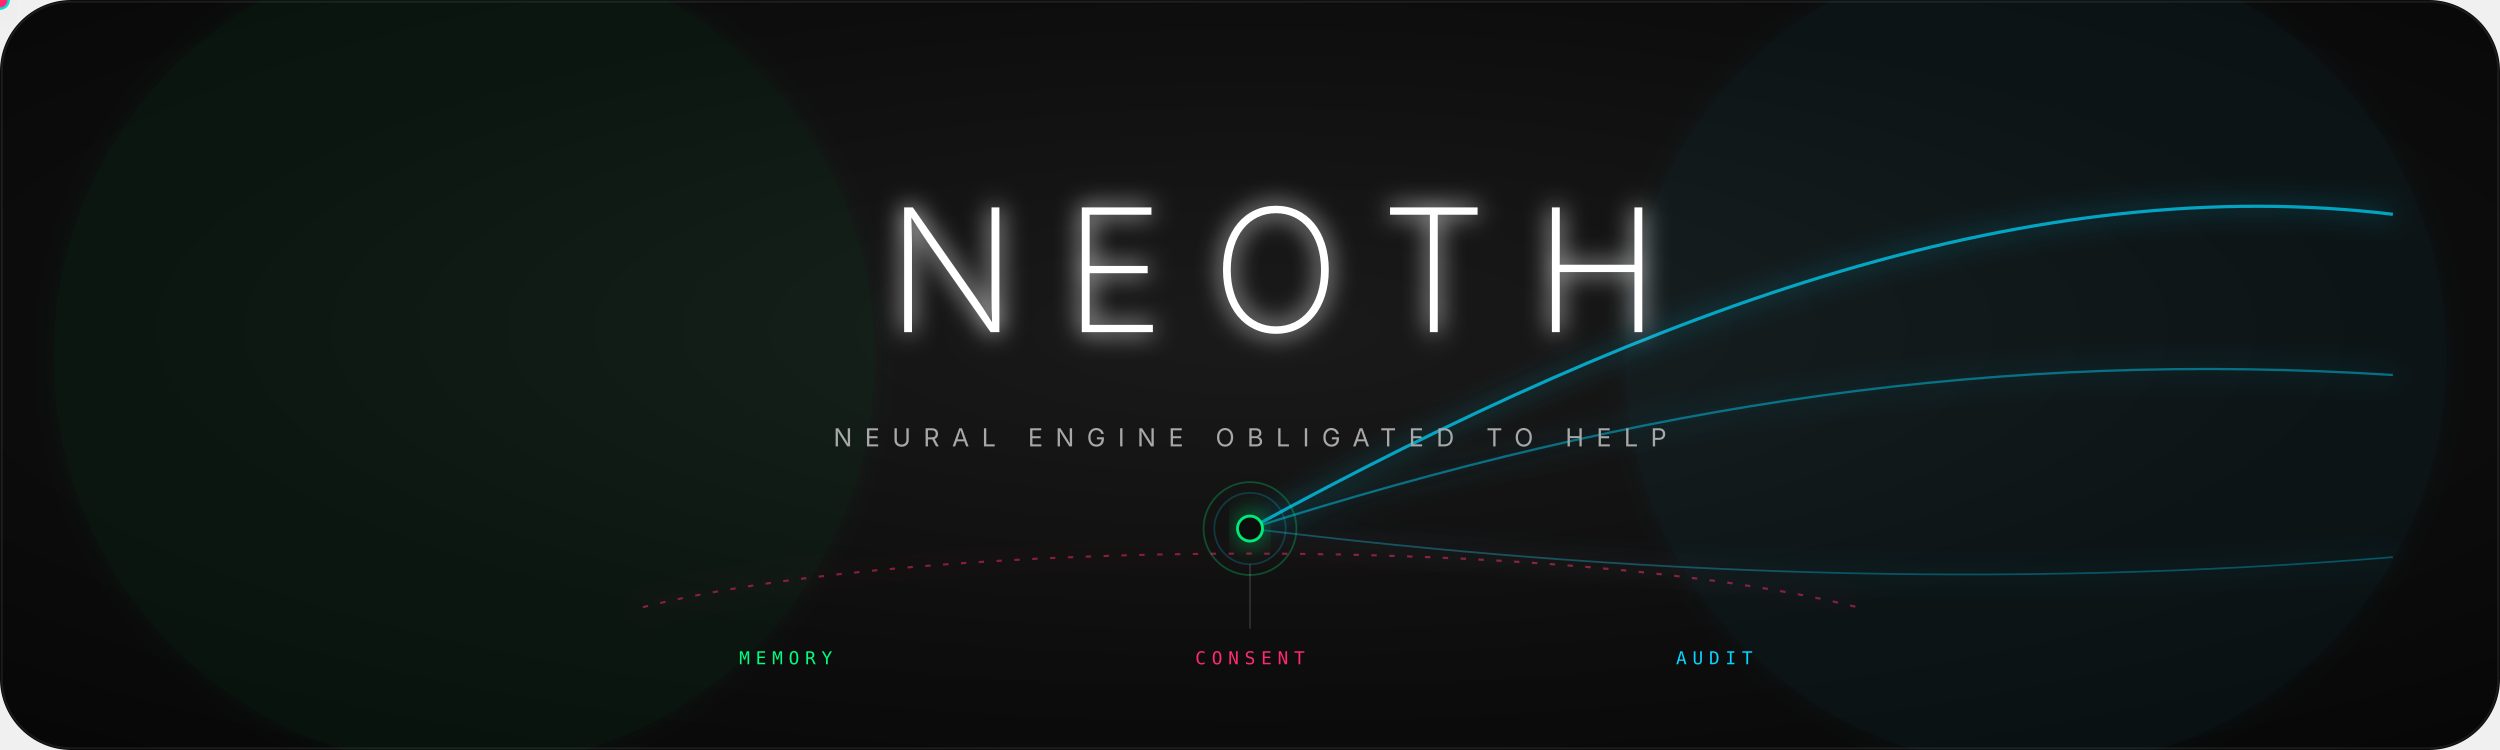
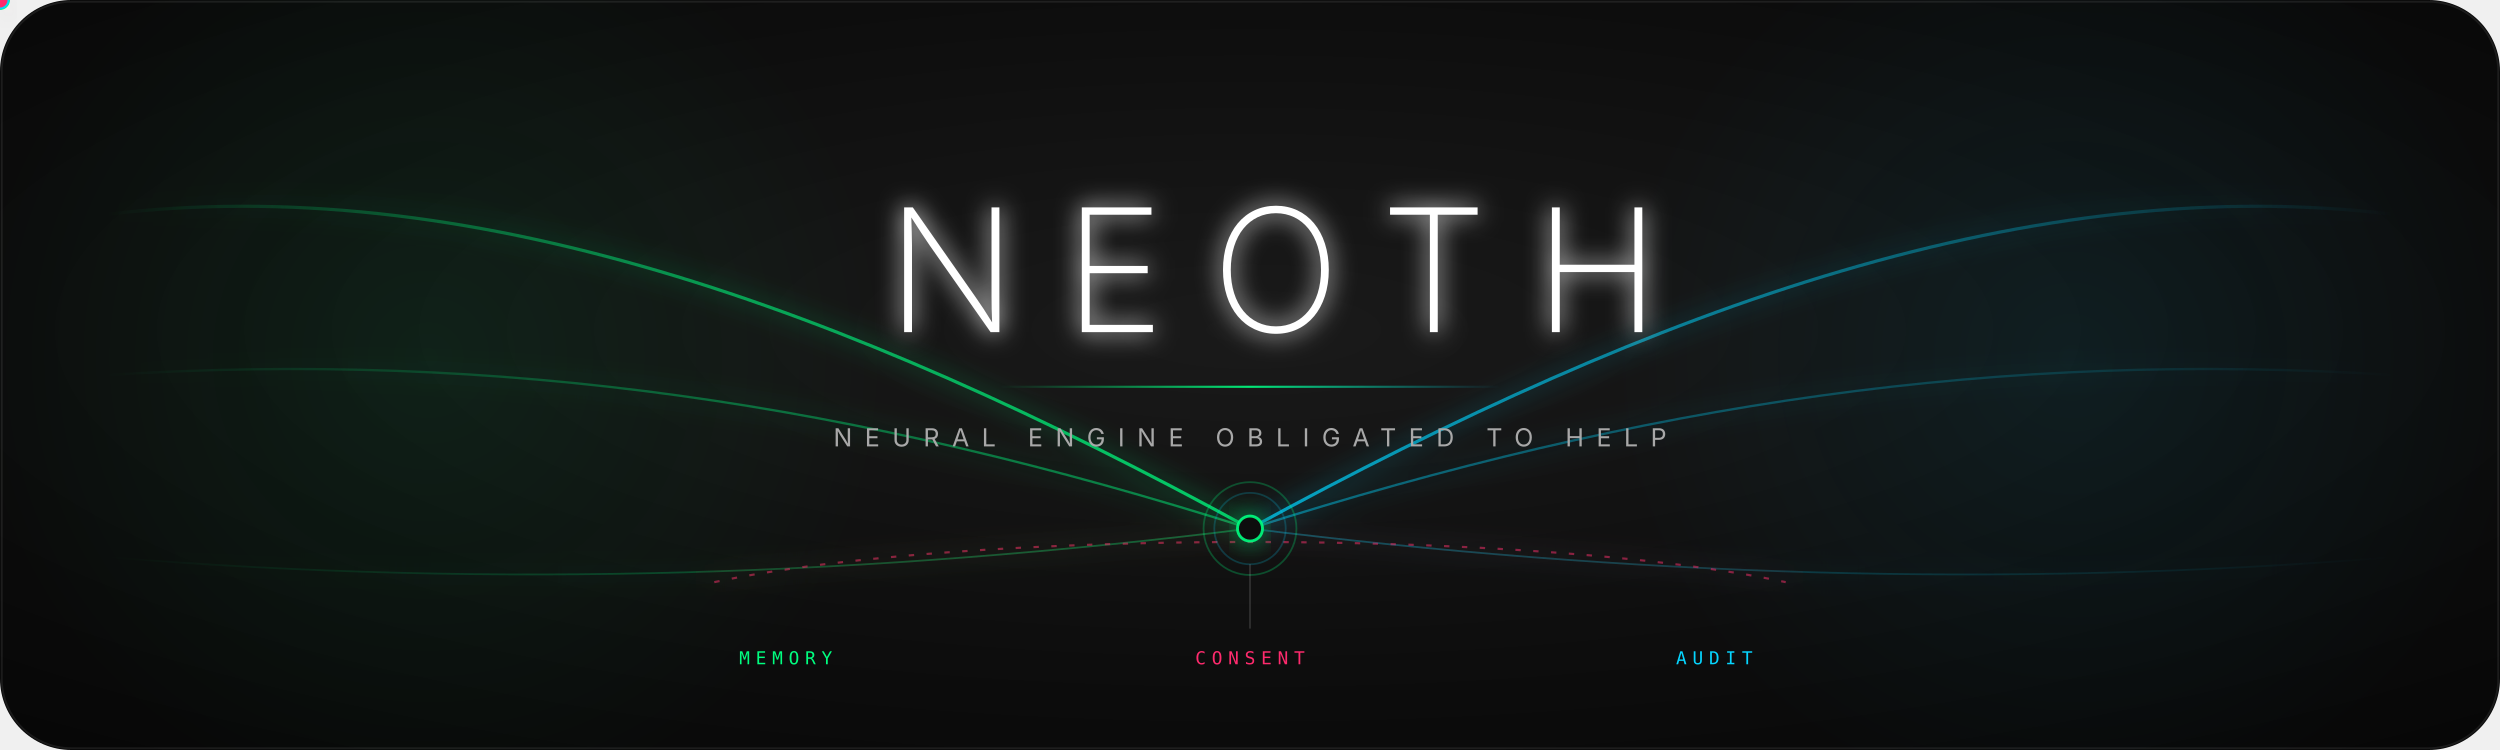
<svg xmlns="http://www.w3.org/2000/svg" width="1400" height="420" viewBox="0 0 1400 420" fill="none" role="img" aria-labelledby="title desc">
  <defs>
    <radialGradient id="h-bg" cx="50%" cy="44%" r="82%">
      <stop offset="0" stop-color="#1a1a1a" />
      <stop offset=".55" stop-color="#0d0d0d" />
      <stop offset="1" stop-color="#050505" />
    </radialGradient>
-     <linearGradient id="h-left" x1="60" y1="0" x2="700" y2="0">
+     <linearGradient id="h-left" x1="60" y1="0" x2="700" y2="0" gradientUnits="userSpaceOnUse">
      <stop offset="0" stop-color="#00ff80" stop-opacity="0" />
      <stop offset=".55" stop-color="#00ff80" stop-opacity=".7" />
      <stop offset="1" stop-color="#00ff80" stop-opacity=".95" />
    </linearGradient>
-     <linearGradient id="h-right" x1="1340" y1="0" x2="700" y2="0">
+     <linearGradient id="h-right" x1="1340" y1="0" x2="700" y2="0" gradientUnits="userSpaceOnUse">
      <stop offset="0" stop-color="#05d5ff" stop-opacity="0" />
      <stop offset=".55" stop-color="#05d5ff" stop-opacity=".6" />
      <stop offset="1" stop-color="#05d5ff" stop-opacity=".9" />
    </linearGradient>
-     <linearGradient id="h-rule" x1="560" y1="0" x2="840" y2="0">
+     <linearGradient id="h-rule" x1="560" y1="0" x2="840" y2="0" gradientUnits="userSpaceOnUse">
      <stop offset="0" stop-color="#00ff80" stop-opacity="0" />
      <stop offset=".5" stop-color="#00ff80" stop-opacity=".9" />
      <stop offset="1" stop-color="#05d5ff" stop-opacity="0" />
    </linearGradient>
    <filter id="h-glow" x="-30%" y="-90%" width="160%" height="280%">
      <feGaussianBlur stdDeviation="7" result="b" />
      <feMerge>
        <feMergeNode in="b" />
        <feMergeNode in="SourceGraphic" />
      </feMerge>
    </filter>
    <style>
      .sans{font-family:"SF Pro Display",Inter,"Helvetica Neue",ui-sans-serif,system-ui,-apple-system,BlinkMacSystemFont,"Segoe UI",sans-serif}
      .mono{font-family:"JetBrains Mono","SF Mono",ui-monospace,SFMono-Regular,Menlo,Consolas,monospace}
      .logo{font-family:"SF Pro Display",Inter,"Helvetica Neue",ui-sans-serif,system-ui,-apple-system,BlinkMacSystemFont,"Segoe UI",sans-serif;font-weight:200;letter-spacing:26px}
    </style>
  </defs>
  <rect width="1400" height="420" rx="40" fill="url(#h-bg)" />
  <rect x="1" y="1" width="1398" height="418" rx="39" stroke="white" stroke-opacity=".08" />
-   <circle cx="260" cy="200" r="230" fill="#00ff80" opacity=".04" filter="url(#h-glow)">
-     <animate attributeName="opacity" dur="14s" values=".028;.06;.028" repeatCount="indefinite" />
+   <radialGradient id="h-amb-l" cx="50%" cy="50%" r="50%">
+     <stop offset="0" stop-color="#00ff80" stop-opacity=".07" />
+     <stop offset="1" stop-color="#00ff80" stop-opacity="0" />
+   </radialGradient>
+   <radialGradient id="h-amb-r" cx="50%" cy="50%" r="50%">
+     <stop offset="0" stop-color="#05d5ff" stop-opacity=".07" />
+     <stop offset="1" stop-color="#05d5ff" stop-opacity="0" />
+   </radialGradient>
+   <circle cx="240" cy="200" r="260" fill="url(#h-amb-l)">
+     <animate attributeName="opacity" dur="14s" values=".6;1;.6" repeatCount="indefinite" />
  </circle>
-   <circle cx="1140" cy="200" r="230" fill="#05d5ff" opacity=".04" filter="url(#h-glow)">
-     <animate attributeName="opacity" dur="17s" values=".028;.058;.028" repeatCount="indefinite" />
+   <circle cx="1160" cy="200" r="260" fill="url(#h-amb-r)">
+     <animate attributeName="opacity" dur="17s" values=".6;1;.6" repeatCount="indefinite" />
  </circle>
  <g fill="none" filter="url(#h-glow)">
    <path id="h-l1" d="M60 120 C 260 96, 470 170, 700 296" stroke="url(#h-left)" stroke-width="1.8" opacity=".8">
      <animate attributeName="opacity" dur="7s" values=".5;.9;.5" repeatCount="indefinite" />
    </path>
    <path id="h-l2" d="M60 210 C 280 196, 480 226, 700 296" stroke="url(#h-left)" stroke-width="1.3" opacity=".5">
      <animate attributeName="opacity" dur="9s" begin="-3s" values=".3;.65;.3" repeatCount="indefinite" />
    </path>
    <path id="h-l3" d="M60 312 C 280 330, 490 322, 700 296" stroke="url(#h-left)" stroke-width="1" opacity=".35">
      <animate attributeName="opacity" dur="11s" begin="-6s" values=".22;.5;.22" repeatCount="indefinite" />
    </path>
    <path id="h-r1" d="M1340 120 C 1140 96, 930 170, 700 296" stroke="url(#h-right)" stroke-width="1.8" opacity=".8">
      <animate attributeName="opacity" dur="8s" begin="-2s" values=".5;.85;.5" repeatCount="indefinite" />
    </path>
    <path id="h-r2" d="M1340 210 C 1120 196, 920 226, 700 296" stroke="url(#h-right)" stroke-width="1.3" opacity=".5">
      <animate attributeName="opacity" dur="10s" begin="-5s" values=".3;.6;.3" repeatCount="indefinite" />
    </path>
    <path id="h-r3" d="M1340 312 C 1120 330, 910 322, 700 296" stroke="url(#h-right)" stroke-width="1" opacity=".35">
      <animate attributeName="opacity" dur="12s" begin="-7s" values=".22;.48;.22" repeatCount="indefinite" />
    </path>
-     <path id="h-cc" d="M360 340 C 520 300, 880 300, 1040 340" stroke="#ff2a6d" stroke-opacity=".5" stroke-width="1.2" stroke-dasharray="3 7">
+     <path id="h-cc" d="M400 326 C 540 296, 860 296, 1000 326" stroke="#ff2a6d" stroke-opacity=".5" stroke-width="1.2" stroke-dasharray="3 7">
      <animate attributeName="stroke-dashoffset" dur="3.5s" values="0;-40" repeatCount="indefinite" />
      <animate attributeName="stroke-opacity" dur="8s" values=".3;.6;.3" repeatCount="indefinite" />
    </path>
  </g>
  <g filter="url(#h-glow)">
    <circle r="5.6" fill="#00ff80">
      <animateMotion dur="6.5s" begin="-1s" repeatCount="indefinite">
        <mpath href="#h-l1" />
      </animateMotion>
      <animate attributeName="opacity" dur="6.5s" begin="-1s" values="0;.95;1;0" keyTimes="0;.15;.85;1" repeatCount="indefinite" />
    </circle>
    <circle r="4.6" fill="#00ff80">
      <animateMotion dur="9s" begin="-5.5s" repeatCount="indefinite">
        <mpath href="#h-l2" />
      </animateMotion>
      <animate attributeName="opacity" dur="9s" begin="-5.5s" values="0;.7;.8;0" keyTimes="0;.15;.85;1" repeatCount="indefinite" />
    </circle>
    <circle r="5.2" fill="#05d5ff">
      <animateMotion dur="7.5s" begin="-3s" repeatCount="indefinite">
        <mpath href="#h-r1" />
      </animateMotion>
      <animate attributeName="opacity" dur="7.5s" begin="-3s" values="0;.9;.95;0" keyTimes="0;.15;.85;1" repeatCount="indefinite" />
    </circle>
    <circle r="4.4" fill="#05d5ff">
      <animateMotion dur="10s" begin="-7s" repeatCount="indefinite">
        <mpath href="#h-r3" />
      </animateMotion>
      <animate attributeName="opacity" dur="10s" begin="-7s" values="0;.65;.75;0" keyTimes="0;.15;.85;1" repeatCount="indefinite" />
    </circle>
    <circle r="4.2" fill="#ff2a6d">
      <animateMotion dur="8.5s" begin="-2s" repeatCount="indefinite">
        <mpath href="#h-cc" />
      </animateMotion>
      <animate attributeName="opacity" dur="8.5s" begin="-2s" values="0;.8;.85;0" keyTimes="0;.12;.88;1" repeatCount="indefinite" />
    </circle>
  </g>
  <g>
    <circle cx="700" cy="296" r="26" fill="none" stroke="#00ff80" stroke-opacity=".25">
      <animate attributeName="r" dur="4s" values="14;34" repeatCount="indefinite" />
      <animate attributeName="stroke-opacity" dur="4s" values=".4;0" repeatCount="indefinite" />
    </circle>
    <circle cx="700" cy="296" r="20" fill="none" stroke="#05d5ff" stroke-opacity=".2">
      <animate attributeName="r" dur="4s" begin="-2s" values="14;34" repeatCount="indefinite" />
      <animate attributeName="stroke-opacity" dur="4s" begin="-2s" values=".32;0" repeatCount="indefinite" />
    </circle>
    <circle cx="700" cy="296" r="7" fill="#0d0d0d" stroke="#00ff80" stroke-opacity=".9" stroke-width="1.6" filter="url(#h-glow)">
      <animate attributeName="stroke-opacity" dur="2.6s" values=".6;1;.6" repeatCount="indefinite" />
    </circle>
  </g>
  <text x="713" y="186" text-anchor="middle" fill="#ffffff" class="logo" font-size="96" filter="url(#h-glow)">NEOTH</text>
  <rect x="560" y="216" width="280" height="1.2" fill="url(#h-rule)" />
  <text x="700" y="250" text-anchor="middle" fill="#a8a8a8" class="sans" font-size="14" letter-spacing="7">NEURAL ENGINE OBLIGATED TO HELP</text>
  <g class="mono" font-size="10" letter-spacing="3.2">
    <text x="440" y="372" text-anchor="middle" fill="#00ff80">MEMORY</text>
    <text x="700" y="372" text-anchor="middle" fill="#ff2a6d">CONSENT</text>
    <text x="960" y="372" text-anchor="middle" fill="#05d5ff">AUDIT</text>
  </g>
  <line x1="700" y1="316" x2="700" y2="352" stroke="white" stroke-opacity=".14" />
</svg>
